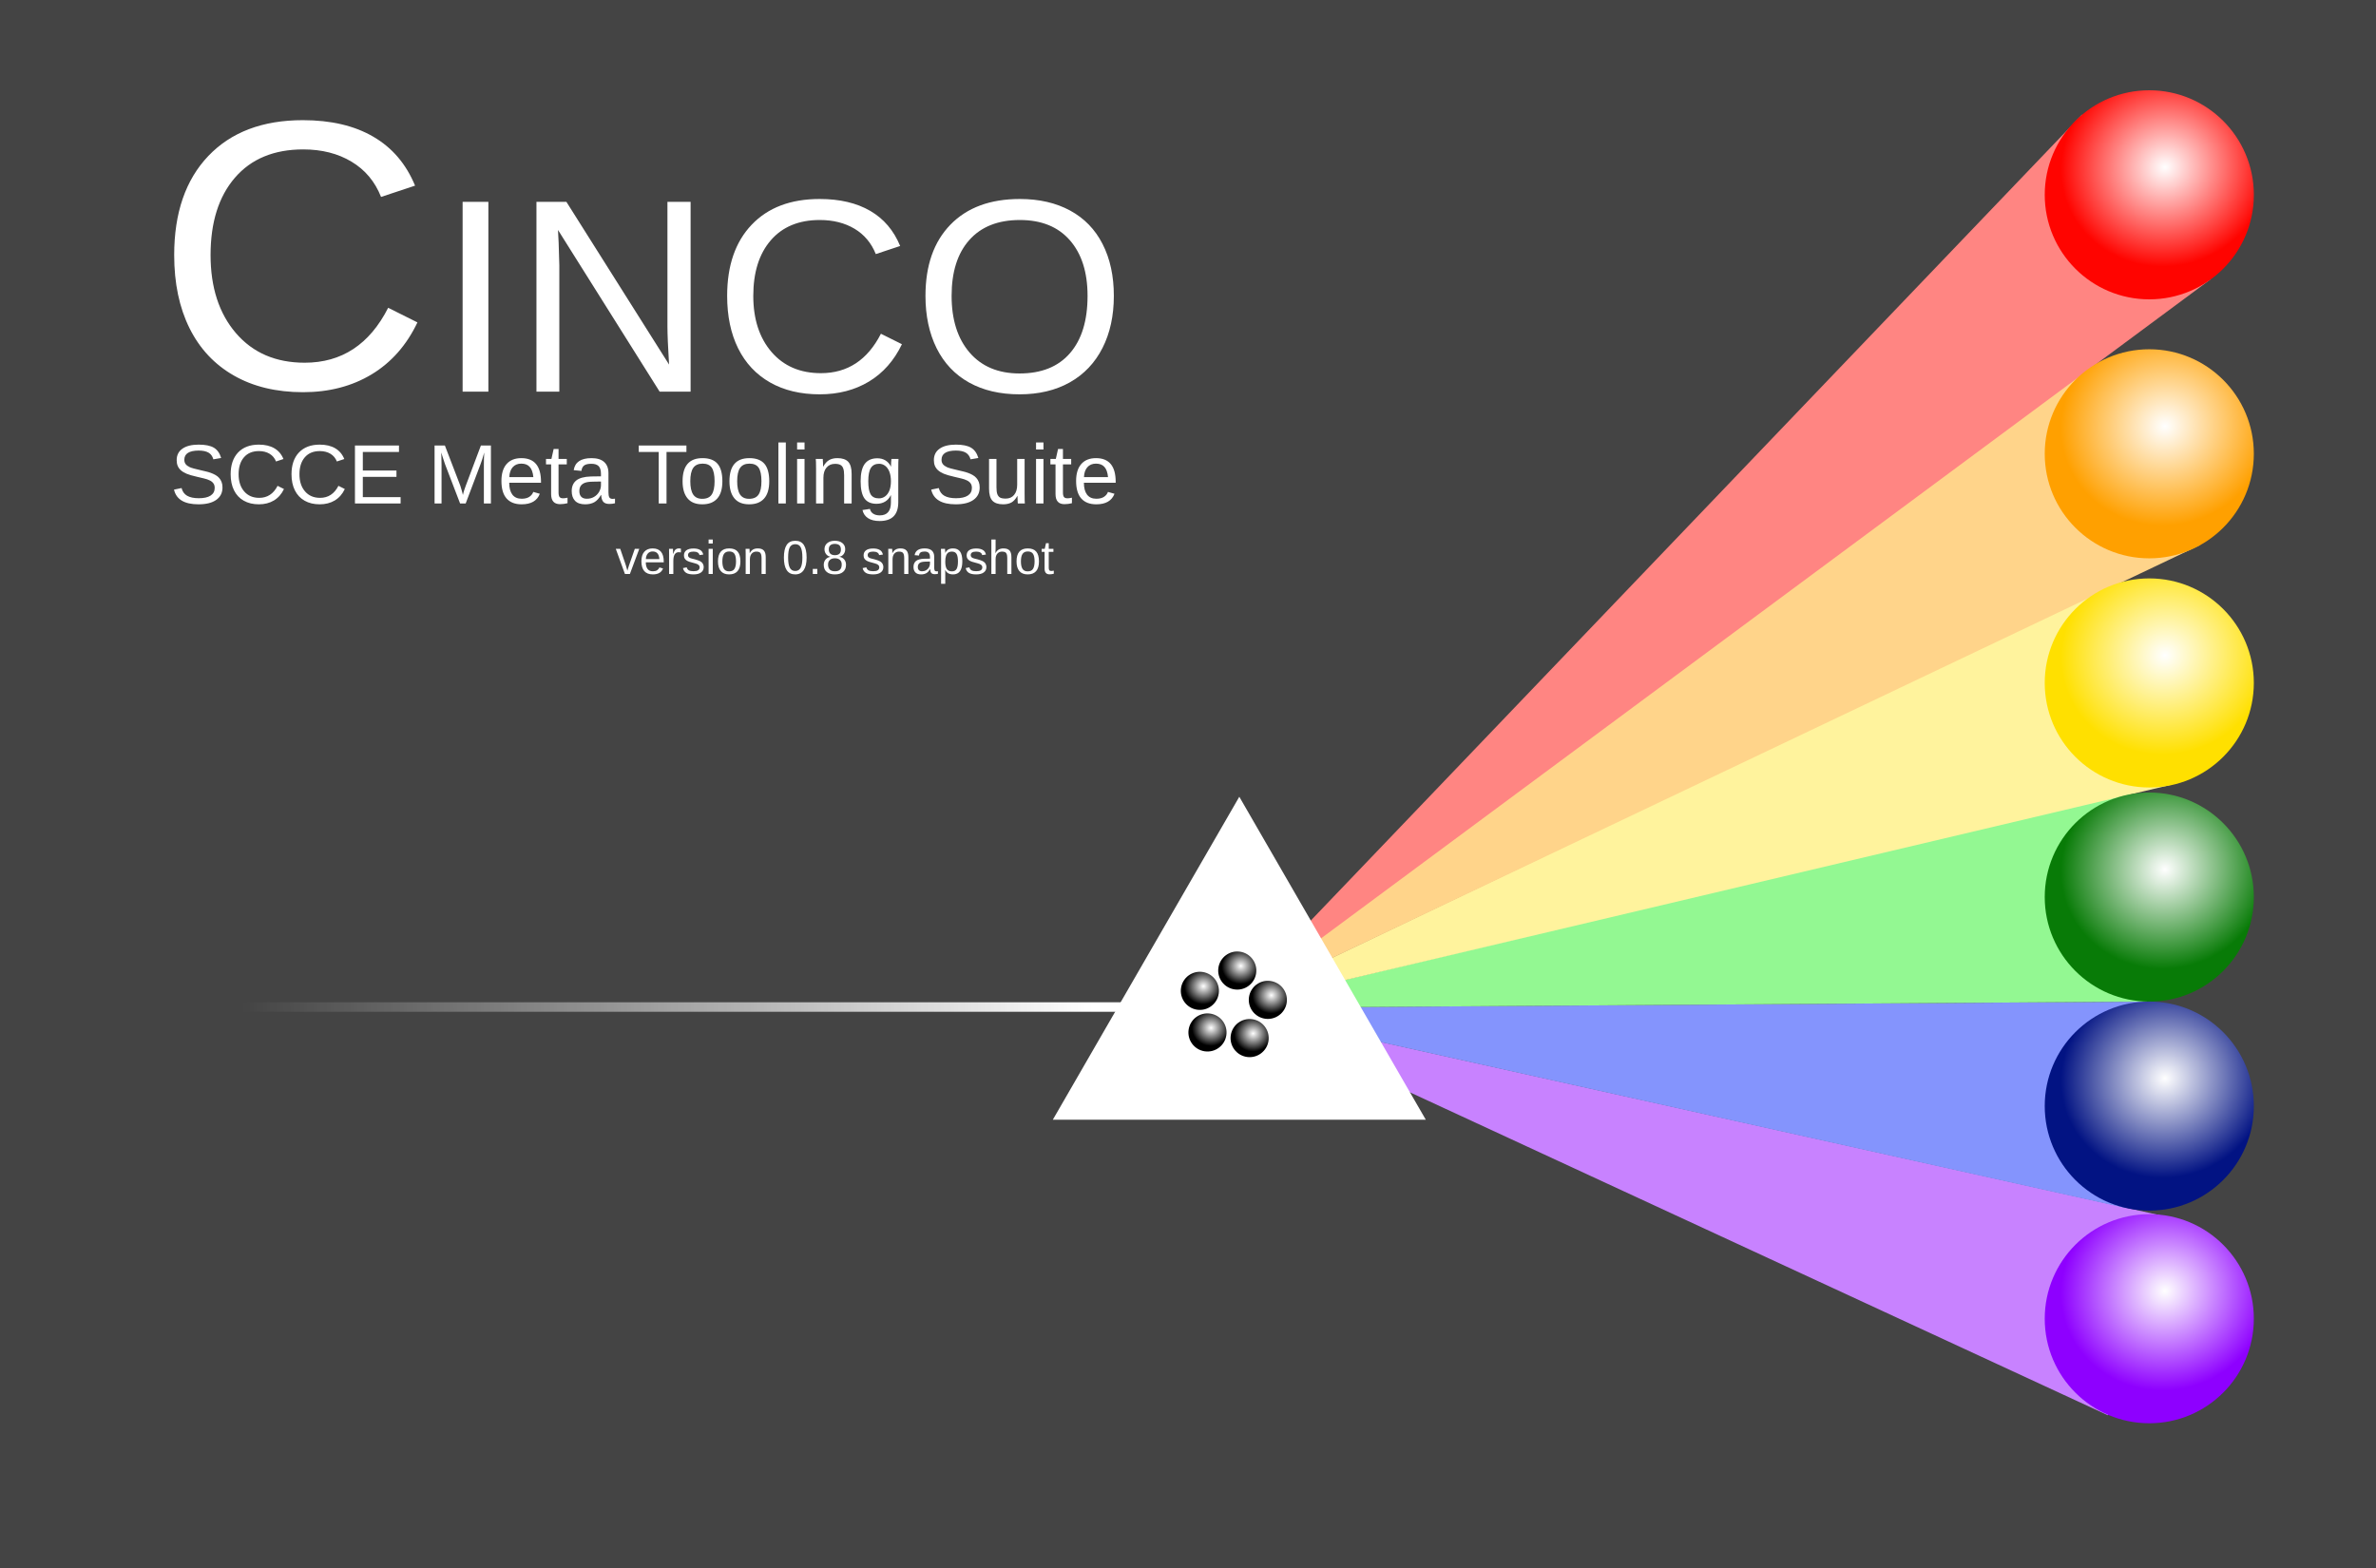
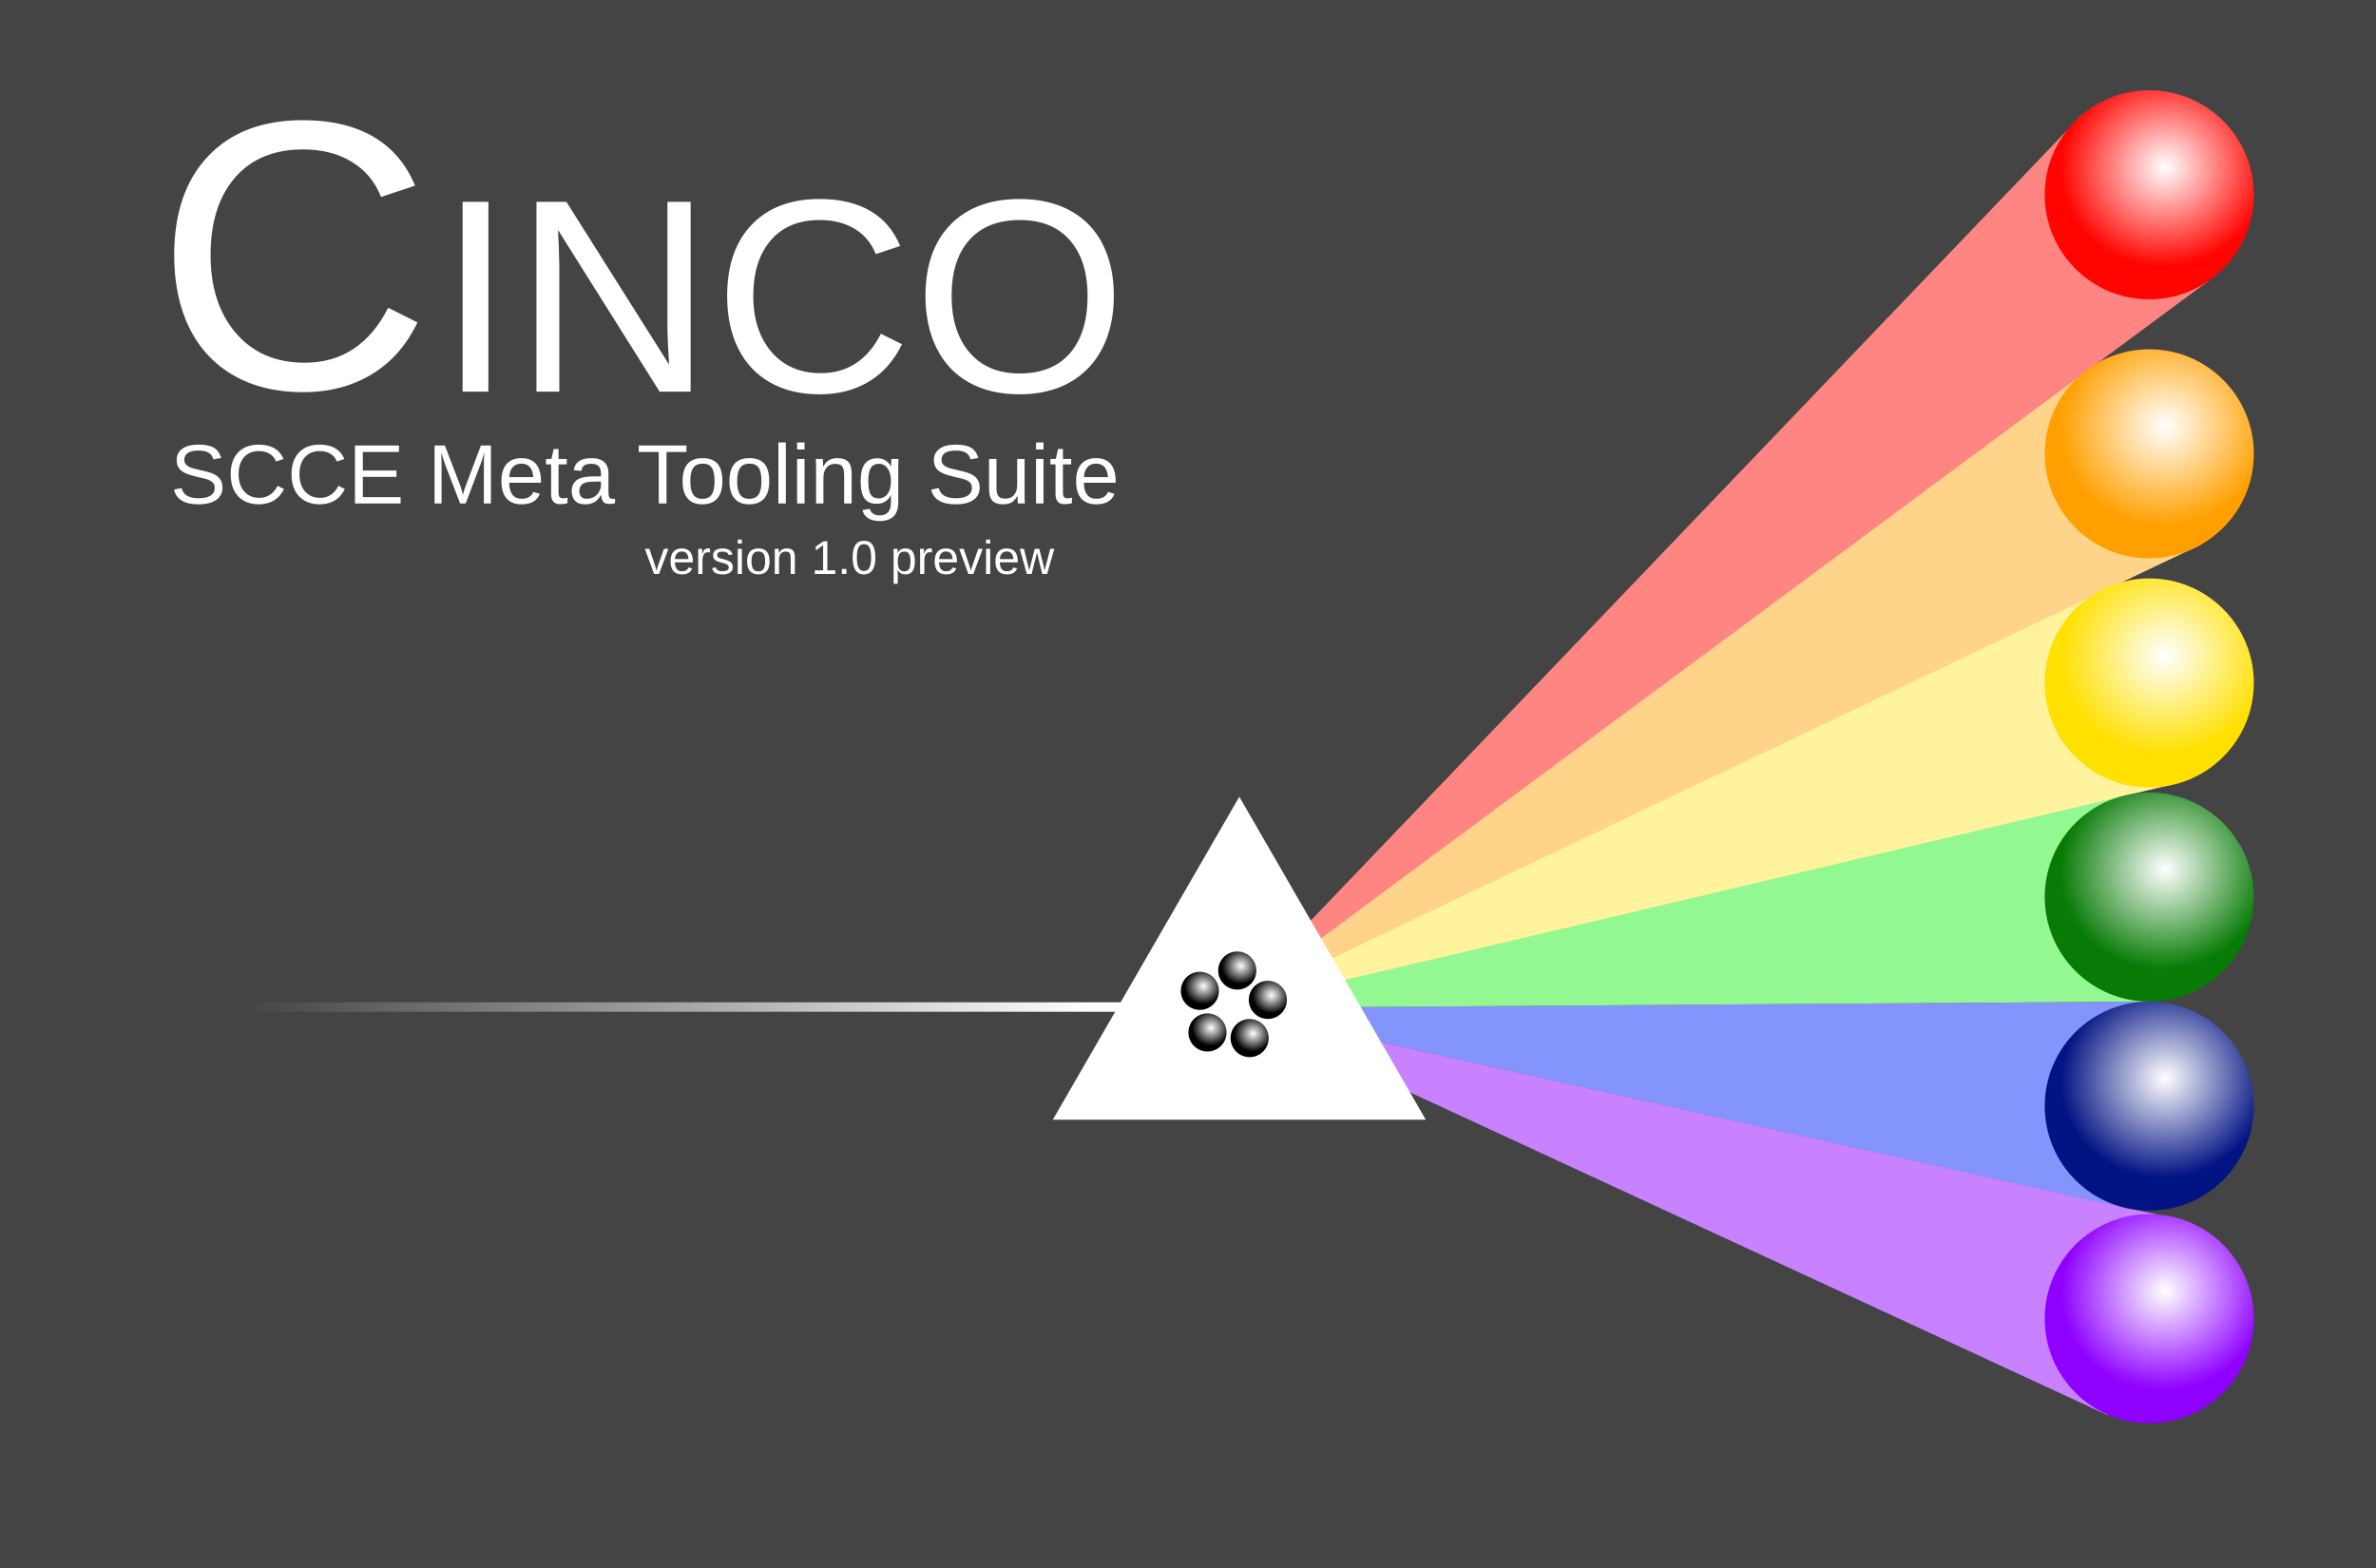
<svg xmlns="http://www.w3.org/2000/svg" xmlns:xlink="http://www.w3.org/1999/xlink" version="1.1" id="svg4020" height="330" width="500">
  <defs id="defs4022">
    <linearGradient id="linearGradient9667">
      <stop style="stop-color:#a8a8a8;stop-opacity:1;" offset="0" id="stop9669" />
      <stop style="stop-color:#a8a8a8;stop-opacity:0.333;" offset="1" id="stop9671" />
    </linearGradient>
    <linearGradient id="linearGradient3938">
      <stop id="stop3940" offset="0" style="stop-color:#ffffff;stop-opacity:1;" />
      <stop id="stop3942" offset="1" style="stop-color:#ffffff;stop-opacity:0;" />
    </linearGradient>
    <radialGradient r="24.499" fy="63.888" fx="8.808" cy="63.888" cx="8.808" gradientTransform="matrix(-0.970415,0.241443,-0.2290749,-0.9207048,29.33424,121.1271)" gradientUnits="userSpaceOnUse" id="radialGradient3985" xlink:href="#linearGradient3796-92" />
    <linearGradient id="linearGradient3796-92">
      <stop id="stop3798-5" offset="0" style="stop-color:#ffffff;stop-opacity:1;" />
      <stop id="stop3800-0" offset="1" style="stop-color:#000000;stop-opacity:1;" />
    </linearGradient>
    <radialGradient r="24.499" fy="63.888" fx="8.808" cy="63.888" cx="8.808" gradientTransform="matrix(-0.970415,0.241443,-0.2290749,-0.9207048,29.33424,121.1271)" gradientUnits="userSpaceOnUse" id="radialGradient3983" xlink:href="#linearGradient3796-3" />
    <linearGradient id="linearGradient3796-3">
      <stop id="stop3798-82" offset="0" style="stop-color:#ffffff;stop-opacity:1;" />
      <stop id="stop3800-89" offset="1" style="stop-color:#ff0000;stop-opacity:1;" />
    </linearGradient>
    <radialGradient r="24.499" fy="63.888" fx="8.808" cy="63.888" cx="8.808" gradientTransform="matrix(-0.970415,0.241443,-0.2290749,-0.9207048,29.33424,121.1271)" gradientUnits="userSpaceOnUse" id="radialGradient3981" xlink:href="#linearGradient3796-96" />
    <linearGradient id="linearGradient3796-96">
      <stop id="stop3798-8" offset="0" style="stop-color:#ffffff;stop-opacity:1;" />
      <stop id="stop3800-3" offset="1" style="stop-color:#ff0000;stop-opacity:1;" />
    </linearGradient>
    <radialGradient r="24.499" fy="63.888" fx="8.808" cy="63.888" cx="8.808" gradientTransform="matrix(-0.970415,0.241443,-0.2290749,-0.9207048,29.33424,121.1271)" gradientUnits="userSpaceOnUse" id="radialGradient3979" xlink:href="#linearGradient3796" />
    <linearGradient id="linearGradient3796">
      <stop id="stop3798" offset="0" style="stop-color:#ffffff;stop-opacity:1;" />
      <stop id="stop3800" offset="1" style="stop-color:#ff0000;stop-opacity:1;" />
    </linearGradient>
    <radialGradient r="24.499" fy="63.888" fx="8.808" cy="63.888" cx="8.808" gradientTransform="matrix(-0.970415,0.241443,-0.2290749,-0.9207048,29.33424,121.1271)" gradientUnits="userSpaceOnUse" id="radialGradient3963" xlink:href="#linearGradient3796-9" />
    <linearGradient id="linearGradient3796-9">
      <stop id="stop3798-4" offset="0" style="stop-color:#ffffff;stop-opacity:1;" />
      <stop id="stop3800-8" offset="1" style="stop-color:#ff0000;stop-opacity:1;" />
    </linearGradient>
    <radialGradient xlink:href="#linearGradient3796-9" id="radialGradient4063" gradientUnits="userSpaceOnUse" gradientTransform="matrix(-0.970415,0.241443,-0.2290749,-0.9207048,29.33424,121.1271)" cx="8.808" cy="63.888" fx="8.808" fy="63.888" r="24.499" />
    <radialGradient r="24.499" fy="63.888" fx="8.808" cy="63.888" cx="8.808" gradientTransform="matrix(-0.970415,0.241443,-0.2290749,-0.9207048,29.33424,121.1271)" gradientUnits="userSpaceOnUse" id="radialGradient4153-9" xlink:href="#linearGradient3796-4" />
    <linearGradient id="linearGradient3796-4">
      <stop id="stop3798-42" offset="0" style="stop-color:#ffffff;stop-opacity:1;" />
      <stop id="stop3800-1" offset="1" style="stop-color:#ffe000;stop-opacity:1;" />
    </linearGradient>
    <radialGradient xlink:href="#linearGradient3796-4" id="radialGradient4686" gradientUnits="userSpaceOnUse" gradientTransform="matrix(-0.970415,0.241443,-0.2290749,-0.9207048,29.33424,121.1271)" cx="8.808" cy="63.888" fx="8.808" fy="63.888" r="24.499" />
    <radialGradient xlink:href="#linearGradient3796-4-9" id="radialGradient4686-3" gradientUnits="userSpaceOnUse" gradientTransform="matrix(-0.970415,0.241443,-0.2290749,-0.9207048,29.33424,121.1271)" cx="8.808" cy="63.888" fx="8.808" fy="63.888" r="24.499" />
    <linearGradient id="linearGradient3796-4-9">
      <stop id="stop3798-42-2" offset="0" style="stop-color:#ffffff;stop-opacity:1;" />
      <stop id="stop3800-1-5" offset="1" style="stop-color:#ffa000;stop-opacity:1;" />
    </linearGradient>
    <radialGradient xlink:href="#linearGradient3796-4-9" id="radialGradient4788" gradientUnits="userSpaceOnUse" gradientTransform="matrix(-0.970415,0.241443,-0.2290749,-0.9207048,29.33424,121.1271)" cx="8.808" cy="63.888" fx="8.808" fy="63.888" r="24.499" />
    <linearGradient id="linearGradient3796-4-5">
      <stop id="stop3798-42-4" offset="0" style="stop-color:#ffffff;stop-opacity:1;" />
      <stop id="stop3800-1-2" offset="1" style="stop-color:#087b07;stop-opacity:1;" />
    </linearGradient>
    <radialGradient xlink:href="#linearGradient3796-4-5" id="radialGradient4788-7" gradientUnits="userSpaceOnUse" gradientTransform="matrix(-0.970415,0.241443,-0.2290749,-0.9207048,29.33424,121.1271)" cx="8.808" cy="63.888" fx="8.808" fy="63.888" r="24.499" />
    <radialGradient xlink:href="#linearGradient3796-4-0" id="radialGradient4686-9" gradientUnits="userSpaceOnUse" gradientTransform="matrix(-0.970415,0.241443,-0.2290749,-0.9207048,29.33424,121.1271)" cx="8.808" cy="63.888" fx="8.808" fy="63.888" r="24.499" />
    <linearGradient id="linearGradient3796-4-0">
      <stop id="stop3798-42-5" offset="0" style="stop-color:#ffffff;stop-opacity:1;" />
      <stop id="stop3800-1-0" offset="1" style="stop-color:#021383;stop-opacity:1;" />
    </linearGradient>
    <radialGradient xlink:href="#linearGradient3796-4-0" id="radialGradient4788-8" gradientUnits="userSpaceOnUse" gradientTransform="matrix(-0.970415,0.241443,-0.2290749,-0.9207048,29.33424,121.1271)" cx="8.808" cy="63.888" fx="8.808" fy="63.888" r="24.499" />
    <radialGradient xlink:href="#linearGradient3796-4-7" id="radialGradient4686-25" gradientUnits="userSpaceOnUse" gradientTransform="matrix(-0.970415,0.241443,-0.2290749,-0.9207048,29.33424,121.1271)" cx="8.808" cy="63.888" fx="8.808" fy="63.888" r="24.499" />
    <linearGradient id="linearGradient3796-4-7">
      <stop id="stop3798-42-9" offset="0" style="stop-color:#ffffff;stop-opacity:1;" />
      <stop id="stop3800-1-8" offset="1" style="stop-color:#8e00ff;stop-opacity:1;" />
    </linearGradient>
    <radialGradient xlink:href="#linearGradient3796-4-7" id="radialGradient4788-9" gradientUnits="userSpaceOnUse" gradientTransform="matrix(-0.970415,0.241443,-0.2290749,-0.9207048,29.33424,121.1271)" cx="8.808" cy="63.888" fx="8.808" fy="63.888" r="24.499" />
    <linearGradient id="linearGradient3796-92-3">
      <stop id="stop3798-5-5" offset="0" style="stop-color:#ffffff;stop-opacity:1;" />
      <stop id="stop3800-0-4" offset="1" style="stop-color:#000000;stop-opacity:1;" />
    </linearGradient>
    <radialGradient xlink:href="#linearGradient3796-92-3" id="radialGradient4873" gradientUnits="userSpaceOnUse" gradientTransform="matrix(-0.970415,0.241443,-0.2290749,-0.9207048,29.33424,121.1271)" cx="8.808" cy="63.888" fx="8.808" fy="63.888" r="24.499" />
    <linearGradient id="linearGradient3796-92-4">
      <stop id="stop3798-5-2" offset="0" style="stop-color:#ffffff;stop-opacity:1;" />
      <stop id="stop3800-0-8" offset="1" style="stop-color:#000000;stop-opacity:1;" />
    </linearGradient>
    <radialGradient xlink:href="#linearGradient3796-92-4" id="radialGradient4873-3" gradientUnits="userSpaceOnUse" gradientTransform="matrix(-0.970415,0.241443,-0.2290749,-0.9207048,29.33424,121.1271)" cx="8.808" cy="63.888" fx="8.808" fy="63.888" r="24.499" />
    <linearGradient id="linearGradient3796-92-32">
      <stop id="stop3798-5-3" offset="0" style="stop-color:#ffffff;stop-opacity:1;" />
      <stop id="stop3800-0-0" offset="1" style="stop-color:#000000;stop-opacity:1;" />
    </linearGradient>
    <radialGradient xlink:href="#linearGradient3796-92-32" id="radialGradient4873-9" gradientUnits="userSpaceOnUse" gradientTransform="matrix(-0.970415,0.241443,-0.2290749,-0.9207048,29.33424,121.1271)" cx="8.808" cy="63.888" fx="8.808" fy="63.888" r="24.499" />
    <linearGradient id="linearGradient3796-92-2">
      <stop id="stop3798-5-52" offset="0" style="stop-color:#ffffff;stop-opacity:1;" />
      <stop id="stop3800-0-85" offset="1" style="stop-color:#000000;stop-opacity:1;" />
    </linearGradient>
    <radialGradient xlink:href="#linearGradient3796-92-2" id="radialGradient4873-5" gradientUnits="userSpaceOnUse" gradientTransform="matrix(-0.970415,0.241443,-0.2290749,-0.9207048,29.33424,121.1271)" cx="8.808" cy="63.888" fx="8.808" fy="63.888" r="24.499" />
    <radialGradient xlink:href="#linearGradient3796-4-9-1" id="radialGradient4788-2" gradientUnits="userSpaceOnUse" gradientTransform="matrix(-0.970415,0.241443,-0.2290749,-0.9207048,29.33424,121.1271)" cx="8.808" cy="63.888" fx="8.808" fy="63.888" r="24.499" />
    <linearGradient id="linearGradient3796-4-9-1">
      <stop id="stop3798-42-2-3" offset="0" style="stop-color:#ffffff;stop-opacity:1;" />
      <stop id="stop3800-1-5-2" offset="1" style="stop-color:#ff0400;stop-opacity:1;" />
    </linearGradient>
    <radialGradient xlink:href="#linearGradient3796-4-9-1" id="radialGradient4971" gradientUnits="userSpaceOnUse" gradientTransform="matrix(-0.970415,0.241443,-0.2290749,-0.9207048,29.33424,121.1271)" cx="8.808" cy="63.888" fx="8.808" fy="63.888" r="24.499" />
    <radialGradient r="24.499" fy="63.888" fx="8.808" cy="63.888" cx="8.808" gradientTransform="matrix(-0.970415,0.241443,-0.2290749,-0.9207048,29.33424,121.1271)" gradientUnits="userSpaceOnUse" id="radialGradient5042-9" xlink:href="#linearGradient3796-92-4-9" />
    <linearGradient id="linearGradient3796-92-4-9">
      <stop id="stop3798-5-2-6" offset="0" style="stop-color:#ffffff;stop-opacity:1;" />
      <stop id="stop3800-0-8-5" offset="1" style="stop-color:#000000;stop-opacity:1;" />
    </linearGradient>
    <radialGradient r="24.499" fy="63.888" fx="8.808" cy="63.888" cx="8.808" gradientTransform="matrix(-0.970415,0.241443,-0.2290749,-0.9207048,29.33424,121.1271)" gradientUnits="userSpaceOnUse" id="radialGradient5044-5" xlink:href="#linearGradient3796-92-3-9" />
    <linearGradient id="linearGradient3796-92-3-9">
      <stop id="stop3798-5-5-0" offset="0" style="stop-color:#ffffff;stop-opacity:1;" />
      <stop id="stop3800-0-4-8" offset="1" style="stop-color:#000000;stop-opacity:1;" />
    </linearGradient>
    <radialGradient r="24.499" fy="63.888" fx="8.808" cy="63.888" cx="8.808" gradientTransform="matrix(-0.970415,0.241443,-0.2290749,-0.9207048,29.33424,121.1271)" gradientUnits="userSpaceOnUse" id="radialGradient5046-7" xlink:href="#linearGradient3796-92-2-2" />
    <linearGradient id="linearGradient3796-92-2-2">
      <stop id="stop3798-5-52-4" offset="0" style="stop-color:#ffffff;stop-opacity:1;" />
      <stop id="stop3800-0-85-0" offset="1" style="stop-color:#000000;stop-opacity:1;" />
    </linearGradient>
    <radialGradient r="24.499" fy="63.888" fx="8.808" cy="63.888" cx="8.808" gradientTransform="matrix(-0.970415,0.241443,-0.2290749,-0.9207048,29.33424,121.1271)" gradientUnits="userSpaceOnUse" id="radialGradient5048-8" xlink:href="#linearGradient3796-92-32-8" />
    <linearGradient id="linearGradient3796-92-32-8">
      <stop id="stop3798-5-3-3" offset="0" style="stop-color:#ffffff;stop-opacity:1;" />
      <stop id="stop3800-0-0-4" offset="1" style="stop-color:#000000;stop-opacity:1;" />
    </linearGradient>
    <radialGradient r="24.499" fy="63.888" fx="8.808" cy="63.888" cx="8.808" gradientTransform="matrix(-0.970415,0.241443,-0.2290749,-0.9207048,29.33424,121.1271)" gradientUnits="userSpaceOnUse" id="radialGradient5050-2" xlink:href="#linearGradient3796-92-7" />
    <linearGradient id="linearGradient3796-92-7">
      <stop id="stop3798-5-58" offset="0" style="stop-color:#ffffff;stop-opacity:1;" />
      <stop id="stop3800-0-2" offset="1" style="stop-color:#000000;stop-opacity:1;" />
    </linearGradient>
    <radialGradient xlink:href="#linearGradient3796-92-7" id="radialGradient5094" gradientUnits="userSpaceOnUse" gradientTransform="matrix(-0.970415,0.241443,-0.2290749,-0.9207048,29.33424,121.1271)" cx="8.808" cy="63.888" fx="8.808" fy="63.888" r="24.499" />
    <radialGradient r="24.499" fy="63.888" fx="8.808" cy="63.888" cx="8.808" gradientTransform="matrix(-0.970415,0.241443,-0.2290749,-0.9207048,29.33424,121.1271)" gradientUnits="userSpaceOnUse" id="radialGradient5195" xlink:href="#linearGradient3796-92-4-9" />
    <radialGradient r="24.499" fy="63.888" fx="8.808" cy="63.888" cx="8.808" gradientTransform="matrix(-0.970415,0.241443,-0.2290749,-0.9207048,29.33424,121.1271)" gradientUnits="userSpaceOnUse" id="radialGradient5197" xlink:href="#linearGradient3796-92-3-9" />
    <radialGradient r="24.499" fy="63.888" fx="8.808" cy="63.888" cx="8.808" gradientTransform="matrix(-0.970415,0.241443,-0.2290749,-0.9207048,29.33424,121.1271)" gradientUnits="userSpaceOnUse" id="radialGradient5199" xlink:href="#linearGradient3796-92-2-2" />
    <radialGradient r="24.499" fy="63.888" fx="8.808" cy="63.888" cx="8.808" gradientTransform="matrix(-0.970415,0.241443,-0.2290749,-0.9207048,29.33424,121.1271)" gradientUnits="userSpaceOnUse" id="radialGradient5201" xlink:href="#linearGradient3796-92-32-8" />
    <radialGradient r="24.499" fy="63.888" fx="8.808" cy="63.888" cx="8.808" gradientTransform="matrix(-0.970415,0.241443,-0.2290749,-0.9207048,29.33424,121.1271)" gradientUnits="userSpaceOnUse" id="radialGradient5203" xlink:href="#linearGradient3796-92-7" />
    <linearGradient gradientTransform="matrix(1,0,0,0.4444444,2,518.9582)" gradientUnits="userSpaceOnUse" y2="934.697" x2="48.924" y1="934.237" x1="227.933" id="linearGradient3944" xlink:href="#linearGradient3938" />
    <radialGradient r="24.499" fy="63.888" fx="8.808" cy="63.888" cx="8.808" gradientTransform="matrix(-0.970415,0.241443,-0.2290749,-0.9207048,29.33424,121.1271)" gradientUnits="userSpaceOnUse" id="radialGradient5210-7" xlink:href="#linearGradient3796-92-7-1" />
    <linearGradient id="linearGradient3796-92-7-1">
      <stop id="stop3798-5-58-5" offset="0" style="stop-color:#ffffff;stop-opacity:1;" />
      <stop id="stop3800-0-2-1" offset="1" style="stop-color:#000000;stop-opacity:1;" />
    </linearGradient>
    <radialGradient xlink:href="#linearGradient3796-92-7" id="radialGradient8010" gradientUnits="userSpaceOnUse" gradientTransform="matrix(-0.970415,0.241443,-0.2290749,-0.9207048,29.33424,121.1271)" cx="8.808" cy="63.888" fx="8.808" fy="63.888" r="24.499" />
    <radialGradient r="24.499" fy="63.888" fx="8.808" cy="63.888" cx="8.808" gradientTransform="matrix(-0.970415,0.241443,-0.2290749,-0.9207048,29.33424,121.1271)" gradientUnits="userSpaceOnUse" id="radialGradient7991-5" xlink:href="#linearGradient3796-92-7-1-8" />
    <linearGradient id="linearGradient3796-92-7-1-8">
      <stop id="stop3798-5-58-5-9" offset="0" style="stop-color:#ffffff;stop-opacity:1;" />
      <stop id="stop3800-0-2-1-3" offset="1" style="stop-color:#000000;stop-opacity:1;" />
    </linearGradient>
    <radialGradient xlink:href="#linearGradient3796-92-7-18" id="radialGradient8010-0" gradientUnits="userSpaceOnUse" gradientTransform="matrix(-0.970415,0.241443,-0.2290749,-0.9207048,29.33424,121.1271)" cx="8.808" cy="63.888" fx="8.808" fy="63.888" r="24.499" />
    <linearGradient id="linearGradient3796-92-7-18">
      <stop id="stop3798-5-58-7" offset="0" style="stop-color:#ffffff;stop-opacity:1;" />
      <stop id="stop3800-0-2-9" offset="1" style="stop-color:#000000;stop-opacity:1;" />
    </linearGradient>
    <radialGradient r="24.499" fy="63.888" fx="8.808" cy="63.888" cx="8.808" gradientTransform="matrix(-0.970415,0.241443,-0.2290749,-0.9207048,29.33424,121.1271)" gradientUnits="userSpaceOnUse" id="radialGradient9392-7" xlink:href="#linearGradient3796-92-7-18-9" />
    <linearGradient id="linearGradient3796-92-7-18-9">
      <stop id="stop3798-5-58-7-7" offset="0" style="stop-color:#ffffff;stop-opacity:1;" />
      <stop id="stop3800-0-2-9-5" offset="1" style="stop-color:#000000;stop-opacity:1;" />
    </linearGradient>
    <radialGradient r="24.499" fy="63.888" fx="8.808" cy="63.888" cx="8.808" gradientTransform="matrix(-0.970415,0.241443,-0.2290749,-0.9207048,29.33424,121.1271)" gradientUnits="userSpaceOnUse" id="radialGradient9392-2" xlink:href="#linearGradient3796-92-7-18-5" />
    <linearGradient id="linearGradient3796-92-7-18-5">
      <stop id="stop3798-5-58-7-8" offset="0" style="stop-color:#ffffff;stop-opacity:1;" />
      <stop id="stop3800-0-2-9-50" offset="1" style="stop-color:#000000;stop-opacity:1;" />
    </linearGradient>
    <radialGradient r="24.499" fy="63.888" fx="8.808" cy="63.888" cx="8.808" gradientTransform="matrix(-0.970415,0.241443,-0.2290749,-0.9207048,29.33424,121.1271)" gradientUnits="userSpaceOnUse" id="radialGradient9392-0" xlink:href="#linearGradient3796-92-7-18-7" />
    <linearGradient id="linearGradient3796-92-7-18-7">
      <stop id="stop3798-5-58-7-1" offset="0" style="stop-color:#ffffff;stop-opacity:1;" />
      <stop id="stop3800-0-2-9-9" offset="1" style="stop-color:#000000;stop-opacity:1;" />
    </linearGradient>
    <radialGradient r="24.499" fy="63.888" fx="8.808" cy="63.888" cx="8.808" gradientTransform="matrix(-0.970415,0.241443,-0.2290749,-0.9207048,29.33424,121.1271)" gradientUnits="userSpaceOnUse" id="radialGradient9392-4" xlink:href="#linearGradient3796-92-7-18-95" />
    <linearGradient id="linearGradient3796-92-7-18-95">
      <stop id="stop3798-5-58-7-86" offset="0" style="stop-color:#ffffff;stop-opacity:1;" />
      <stop id="stop3800-0-2-9-6" offset="1" style="stop-color:#000000;stop-opacity:1;" />
    </linearGradient>
    <radialGradient r="24.499" fy="63.888" fx="8.808" cy="63.888" cx="8.808" gradientTransform="matrix(-0.970415,0.241443,-0.2290749,-0.9207048,29.33424,121.1271)" gradientUnits="userSpaceOnUse" id="radialGradient9392-73" xlink:href="#linearGradient3796-92-7-18-0" />
    <linearGradient id="linearGradient3796-92-7-18-0">
      <stop id="stop3798-5-58-7-6" offset="0" style="stop-color:#ffffff;stop-opacity:1;" />
      <stop id="stop3800-0-2-9-8" offset="1" style="stop-color:#000000;stop-opacity:1;" />
    </linearGradient>
    <radialGradient r="24.499" fy="63.888" fx="8.808" cy="63.888" cx="8.808" gradientTransform="matrix(-0.970415,0.241443,-0.2290749,-0.9207048,29.33424,121.1271)" gradientUnits="userSpaceOnUse" id="radialGradient9392-21" xlink:href="#linearGradient3796-92-7-18-8" />
    <linearGradient id="linearGradient3796-92-7-18-8">
      <stop id="stop3798-5-58-7-5" offset="0" style="stop-color:#ffffff;stop-opacity:1;" />
      <stop id="stop3800-0-2-9-3" offset="1" style="stop-color:#000000;stop-opacity:1;" />
    </linearGradient>
    <radialGradient r="24.499" fy="63.888" fx="8.808" cy="63.888" cx="8.808" gradientTransform="matrix(-0.970415,0.241443,-0.2290749,-0.9207048,29.33424,121.1271)" gradientUnits="userSpaceOnUse" id="radialGradient9392-8" xlink:href="#linearGradient3796-92-7-18-1" />
    <linearGradient id="linearGradient3796-92-7-18-1">
      <stop id="stop3798-5-58-7-2" offset="0" style="stop-color:#ffffff;stop-opacity:1;" />
      <stop id="stop3800-0-2-9-30" offset="1" style="stop-color:#000000;stop-opacity:1;" />
    </linearGradient>
    <radialGradient r="24.499" fy="63.888" fx="8.808" cy="63.888" cx="8.808" gradientTransform="matrix(-0.970415,0.241443,-0.2290749,-0.9207048,29.33424,121.1271)" gradientUnits="userSpaceOnUse" id="radialGradient9392-48" xlink:href="#linearGradient3796-92-7-18-96" />
    <linearGradient id="linearGradient3796-92-7-18-96">
      <stop id="stop3798-5-58-7-0" offset="0" style="stop-color:#ffffff;stop-opacity:1;" />
      <stop id="stop3800-0-2-9-80" offset="1" style="stop-color:#000000;stop-opacity:1;" />
    </linearGradient>
    <radialGradient r="24.499" fy="63.888" fx="8.808" cy="63.888" cx="8.808" gradientTransform="matrix(-0.970415,0.241443,-0.2290749,-0.9207048,29.33424,121.1271)" gradientUnits="userSpaceOnUse" id="radialGradient9392-23" xlink:href="#linearGradient3796-92-7-18-94" />
    <linearGradient id="linearGradient3796-92-7-18-94">
      <stop id="stop3798-5-58-7-50" offset="0" style="stop-color:#ffffff;stop-opacity:1;" />
      <stop id="stop3800-0-2-9-4" offset="1" style="stop-color:#000000;stop-opacity:1;" />
    </linearGradient>
    <radialGradient r="24.499" fy="63.888" fx="8.808" cy="63.888" cx="8.808" gradientTransform="matrix(-0.970415,0.241443,-0.2290749,-0.9207048,29.33424,121.1271)" gradientUnits="userSpaceOnUse" id="radialGradient9392-6" xlink:href="#linearGradient3796-92-7-18-6" />
    <linearGradient id="linearGradient3796-92-7-18-6">
      <stop id="stop3798-5-58-7-88" offset="0" style="stop-color:#ffffff;stop-opacity:1;" />
      <stop id="stop3800-0-2-9-98" offset="1" style="stop-color:#000000;stop-opacity:1;" />
    </linearGradient>
    <radialGradient xlink:href="#linearGradient3796-92-7-18-8" id="radialGradient9639" gradientUnits="userSpaceOnUse" gradientTransform="matrix(-0.970415,0.241443,-0.2290749,-0.9207048,29.33424,121.1271)" cx="8.808" cy="63.888" fx="8.808" fy="63.888" r="24.499" />
    <radialGradient xlink:href="#linearGradient3796-92-7-18-1" id="radialGradient9641" gradientUnits="userSpaceOnUse" gradientTransform="matrix(-0.970415,0.241443,-0.2290749,-0.9207048,29.33424,121.1271)" cx="8.808" cy="63.888" fx="8.808" fy="63.888" r="24.499" />
    <radialGradient xlink:href="#linearGradient3796-92-7-18-96" id="radialGradient9643" gradientUnits="userSpaceOnUse" gradientTransform="matrix(-0.970415,0.241443,-0.2290749,-0.9207048,29.33424,121.1271)" cx="8.808" cy="63.888" fx="8.808" fy="63.888" r="24.499" />
    <radialGradient xlink:href="#linearGradient3796-92-7-18-94" id="radialGradient9645" gradientUnits="userSpaceOnUse" gradientTransform="matrix(-0.970415,0.241443,-0.2290749,-0.9207048,29.33424,121.1271)" cx="8.808" cy="63.888" fx="8.808" fy="63.888" r="24.499" />
    <radialGradient xlink:href="#linearGradient3796-92-7-18-6" id="radialGradient9647" gradientUnits="userSpaceOnUse" gradientTransform="matrix(-0.970415,0.241443,-0.2290749,-0.9207048,29.33424,121.1271)" cx="8.808" cy="63.888" fx="8.808" fy="63.888" r="24.499" />
  </defs>
  <g transform="translate(0,-722.3622)" id="layer1">
    <rect y="722.362" x="0" height="330" width="500" id="rect5033" style="color:#000000;fill:#444444;fill-opacity:1;fill-rule:nonzero;stroke:none;stroke-width:0.181;marker:none;visibility:visible;display:inline;overflow:visible;enable-background:accumulate" />
    <path id="path4161" d="m 44.844,933.3 0,2 216.438,0 0,-2 -216.438,0 z" style="font-size:medium;font-style:normal;font-variant:normal;font-weight:normal;font-stretch:normal;text-indent:0;text-align:start;text-decoration:none;line-height:normal;letter-spacing:normal;word-spacing:normal;text-transform:none;direction:ltr;block-progression:tb;writing-mode:lr-tb;text-anchor:start;baseline-shift:baseline;color:#000000;fill:url(#linearGradient3944);fill-opacity:1;stroke:none;stroke-width:4.5;marker:none;visibility:visible;display:inline;overflow:visible;enable-background:accumulate;font-family:Sans;-inkscape-font-specification:Sans" />
    <path transform="translate(0,722.3622)" id="path5031" d="m 258.28,212.11 196.191,43.638 -10.899,42.109 z" style="fill:#c882ff;fill-opacity:1;stroke:none" />
    <path transform="translate(0,722.3622)" id="path5029" d="m 258.246,212.123 194.207,-1.336 -5.336,43.402 z" style="fill:#8494fd;fill-opacity:1;stroke:none" />
    <path transform="translate(0,722.3622)" id="path5027" d="m 258.243,212.129 189.888,-45.343 3.6,44.001 z" style="fill:#93f892;fill-opacity:1;stroke:none" />
    <path transform="translate(0,722.3622)" id="path5025" d="m 258.227,212.138 186.036,-89.001 12.907,41.957 z" style="fill:#fff39d;fill-opacity:1;stroke:none" />
    <path transform="translate(0,722.3622)" id="path5023" d="M 258.214,212.143 438.262,75.917 462.908,114.74 z" style="fill:#ffd48a;fill-opacity:1;stroke:none" />
    <text id="text4130" y="828.326" x="35.806" style="font-size:17.732px;font-style:normal;font-variant:normal;font-weight:normal;font-stretch:normal;line-height:125%;letter-spacing:0px;word-spacing:0px;fill:#ffffff;fill-opacity:1;stroke:none;font-family:Akkurat Office;-inkscape-font-specification:Akkurat Office" xml:space="preserve">
      <tspan y="828.326" x="35.806" id="tspan4132" style="font-size:17.732px;font-style:normal;font-variant:normal;font-weight:normal;font-stretch:normal;font-family:Arial;-inkscape-font-specification:Arial">SCCE Meta Tooling Suite</tspan>
    </text>
    <path style="fill:#ff8582;fill-opacity:1;stroke:none" d="M 258.243,934.485 438.133,746.495 465.111,781.209 z" id="path5009" />
-     <path transform="matrix(0.5303791,0,0,0.5303791,199.8029,899.3722)" d="m 188.996,110.579 -73.996,0 -73.996,0 L 78.002,46.496 115,-17.586 151.998,46.496 z" id="path4142" style="color:#000000;fill:#ffffff;fill-opacity:1;fill-rule:nonzero;stroke:none;stroke-width:3;marker:none;visibility:visible;display:inline;overflow:visible;enable-background:accumulate" />
-     <path transform="matrix(0.8980288,0,0,0.8980288,450.0613,802.4165)" d="m 26.981,70.907 c 0,13.531 -10.969,24.499 -24.499,24.499 -13.531,0 -24.499,-10.969 -24.499,-24.499 0,-13.531 10.969,-24.499 24.499,-24.499 13.531,0 24.499,10.969 24.499,24.499 z" id="path3026-22" style="color:#000000;fill:url(#radialGradient4686);fill-opacity:1;fill-rule:nonzero;stroke:none;stroke-width:0.5;marker:none;visibility:visible;display:inline;overflow:visible;enable-background:accumulate" />
-     <path transform="matrix(0.8980288,0,0,0.8980288,450.0613,754.1913)" d="m 26.981,70.907 c 0,13.531 -10.969,24.499 -24.499,24.499 -13.531,0 -24.499,-10.969 -24.499,-24.499 0,-13.531 10.969,-24.499 24.499,-24.499 13.531,0 24.499,10.969 24.499,24.499 z" id="path3026-22-1" style="color:#000000;fill:url(#radialGradient4788);fill-opacity:1;fill-rule:nonzero;stroke:none;stroke-width:0.5;marker:none;visibility:visible;display:inline;overflow:visible;enable-background:accumulate" />
-     <path transform="matrix(0.8980288,0,0,0.8980288,450.0613,847.4772)" d="m 26.981,70.907 c 0,13.531 -10.969,24.499 -24.499,24.499 -13.531,0 -24.499,-10.969 -24.499,-24.499 0,-13.531 10.969,-24.499 24.499,-24.499 13.531,0 24.499,10.969 24.499,24.499 z" id="path3026-22-8" style="color:#000000;fill:url(#radialGradient4788-7);fill-opacity:1;fill-rule:nonzero;stroke:none;stroke-width:0.5;marker:none;visibility:visible;display:inline;overflow:visible;enable-background:accumulate" />
-     <path transform="matrix(0.8980288,0,0,0.8980288,450.0613,891.4704)" d="m 26.981,70.907 c 0,13.531 -10.969,24.499 -24.499,24.499 -13.531,0 -24.499,-10.969 -24.499,-24.499 0,-13.531 10.969,-24.499 24.499,-24.499 13.531,0 24.499,10.969 24.499,24.499 z" id="path3026-22-2" style="color:#000000;fill:url(#radialGradient4788-8);fill-opacity:1;fill-rule:nonzero;stroke:none;stroke-width:0.5;marker:none;visibility:visible;display:inline;overflow:visible;enable-background:accumulate" />
-     <path transform="matrix(0.8980288,0,0,0.8980288,450.0613,936.2224)" d="m 26.981,70.907 c 0,13.531 -10.969,24.499 -24.499,24.499 -13.531,0 -24.499,-10.969 -24.499,-24.499 0,-13.531 10.969,-24.499 24.499,-24.499 13.531,0 24.499,10.969 24.499,24.499 z" id="path3026-22-85" style="color:#000000;fill:url(#radialGradient4788-9);fill-opacity:1;fill-rule:nonzero;stroke:none;stroke-width:0.5;marker:none;visibility:visible;display:inline;overflow:visible;enable-background:accumulate" />
-     <path transform="matrix(0.8980288,0,0,0.8980288,450.0613,699.6854)" d="m 26.981,70.907 c 0,13.531 -10.969,24.499 -24.499,24.499 -13.531,0 -24.499,-10.969 -24.499,-24.499 0,-13.531 10.969,-24.499 24.499,-24.499 13.531,0 24.499,10.969 24.499,24.499 z" id="path3026-22-1-1" style="color:#000000;fill:url(#radialGradient4971);fill-opacity:1;fill-rule:nonzero;stroke:none;stroke-width:0.5;marker:none;visibility:visible;display:inline;overflow:visible;enable-background:accumulate" />
+     <path transform="matrix(0.5303791,0,0,0.5303791,199.8029,899.3722)" d="m 188.996,110.579 -73.996,0 -73.996,0 L 78.002,46.496 115,-17.586 151.998,46.496 Z" id="path4142" style="color:#000000;fill:#ffffff;fill-opacity:1;fill-rule:nonzero;stroke:none;stroke-width:3;marker:none;visibility:visible;display:inline;overflow:visible;enable-background:accumulate" />
+     <path transform="matrix(0.8980288,0,0,0.8980288,450.0613,802.4165)" d="M 26.981,70.907 A 24.499,24.499 0 0 1 2.482,95.406 24.499,24.499 0 0 1 -22.017,70.907 24.499,24.499 0 0 1 2.482,46.408 24.499,24.499 0 0 1 26.981,70.907 Z" id="path3026-22" style="color:#000000;fill:url(#radialGradient4686);fill-opacity:1;fill-rule:nonzero;stroke:none;stroke-width:0.5;marker:none;visibility:visible;display:inline;overflow:visible;enable-background:accumulate" />
+     <path transform="matrix(0.8980288,0,0,0.8980288,450.0613,754.1913)" d="M 26.981,70.907 A 24.499,24.499 0 0 1 2.482,95.406 24.499,24.499 0 0 1 -22.017,70.907 24.499,24.499 0 0 1 2.482,46.408 24.499,24.499 0 0 1 26.981,70.907 Z" id="path3026-22-1" style="color:#000000;fill:url(#radialGradient4788);fill-opacity:1;fill-rule:nonzero;stroke:none;stroke-width:0.5;marker:none;visibility:visible;display:inline;overflow:visible;enable-background:accumulate" />
+     <path transform="matrix(0.8980288,0,0,0.8980288,450.0613,847.4772)" d="M 26.981,70.907 A 24.499,24.499 0 0 1 2.482,95.406 24.499,24.499 0 0 1 -22.017,70.907 24.499,24.499 0 0 1 2.482,46.408 24.499,24.499 0 0 1 26.981,70.907 Z" id="path3026-22-8" style="color:#000000;fill:url(#radialGradient4788-7);fill-opacity:1;fill-rule:nonzero;stroke:none;stroke-width:0.5;marker:none;visibility:visible;display:inline;overflow:visible;enable-background:accumulate" />
+     <path transform="matrix(0.8980288,0,0,0.8980288,450.0613,891.4704)" d="M 26.981,70.907 A 24.499,24.499 0 0 1 2.482,95.406 24.499,24.499 0 0 1 -22.017,70.907 24.499,24.499 0 0 1 2.482,46.408 24.499,24.499 0 0 1 26.981,70.907 Z" id="path3026-22-2" style="color:#000000;fill:url(#radialGradient4788-8);fill-opacity:1;fill-rule:nonzero;stroke:none;stroke-width:0.5;marker:none;visibility:visible;display:inline;overflow:visible;enable-background:accumulate" />
+     <path transform="matrix(0.8980288,0,0,0.8980288,450.0613,936.2224)" d="M 26.981,70.907 A 24.499,24.499 0 0 1 2.482,95.406 24.499,24.499 0 0 1 -22.017,70.907 24.499,24.499 0 0 1 2.482,46.408 24.499,24.499 0 0 1 26.981,70.907 Z" id="path3026-22-85" style="color:#000000;fill:url(#radialGradient4788-9);fill-opacity:1;fill-rule:nonzero;stroke:none;stroke-width:0.5;marker:none;visibility:visible;display:inline;overflow:visible;enable-background:accumulate" />
+     <path transform="matrix(0.8980288,0,0,0.8980288,450.0613,699.6854)" d="M 26.981,70.907 A 24.499,24.499 0 0 1 2.482,95.406 24.499,24.499 0 0 1 -22.017,70.907 24.499,24.499 0 0 1 2.482,46.408 24.499,24.499 0 0 1 26.981,70.907 Z" id="path3026-22-1-1" style="color:#000000;fill:url(#radialGradient4971);fill-opacity:1;fill-rule:nonzero;stroke:none;stroke-width:0.5;marker:none;visibility:visible;display:inline;overflow:visible;enable-background:accumulate" />
    <g id="g3946">
      <text xml:space="preserve" style="font-size:80.845px;font-style:normal;font-variant:normal;font-weight:normal;font-stretch:normal;line-height:125%;letter-spacing:0px;word-spacing:0px;fill:#ffffff;fill-opacity:1;stroke:none;font-family:Arial;-inkscape-font-specification:Arial" x="32.545" y="804.104" id="text4122">
        <tspan x="32.545" y="804.104" id="tspan4126">C</tspan>
      </text>
      <text xml:space="preserve" style="font-size:58.073px;font-style:normal;font-variant:normal;font-weight:normal;font-stretch:normal;line-height:125%;letter-spacing:0px;word-spacing:0px;fill:#ffffff;fill-opacity:1;stroke:none;font-family:Arial;-inkscape-font-specification:Arial" x="91.991" y="804.79" id="text4122-4">
        <tspan x="91.991" y="804.79" id="tspan4126-6">INCO</tspan>
      </text>
    </g>
-     <text xml:space="preserve" style="font-size:10px;font-style:normal;font-variant:normal;font-weight:normal;font-stretch:normal;text-align:end;line-height:125%;letter-spacing:0px;word-spacing:0px;text-anchor:end;fill:#ffffff;fill-opacity:1;stroke:none;font-family:Akkurat Office;-inkscape-font-specification:Akkurat Office" x="234.833" y="843.155" id="text3930">
-       <tspan style="font-size:10px;font-style:normal;font-variant:normal;font-weight:normal;font-stretch:normal;text-align:end;text-anchor:end;fill:#ffffff;fill-opacity:1;font-family:Arial;-inkscape-font-specification:Arial" x="234.833" y="843.155" id="tspan9709">version 0.8 snapshot</tspan>
+     <text xml:space="preserve" style="font-style:normal;font-variant:normal;font-weight:normal;font-stretch:normal;font-size:10px;line-height:125%;font-family:'Akkurat Office';-inkscape-font-specification:'Akkurat Office';text-align:end;letter-spacing:0px;word-spacing:0px;text-anchor:end;fill:#ffffff;fill-opacity:1;stroke:none" x="234.833" y="843.155" id="text3930">
+       <tspan style="font-style:normal;font-variant:normal;font-weight:normal;font-stretch:normal;font-size:10px;font-family:Arial;-inkscape-font-specification:Arial;text-align:end;text-anchor:end;fill:#ffffff;fill-opacity:1" x="234.833" y="843.155" id="tspan9709">version 1.0 preview</tspan>
    </text>
    <g id="g9632" transform="matrix(0.9898435,0.142161,-0.142161,0.9898435,158.1308,-110.5022)">
-       <path transform="matrix(0.1637108,0,0,0.1637108,243.8769,1014.237)" d="m 26.981,70.907 c 0,13.531 -10.969,24.499 -24.499,24.499 -13.531,0 -24.499,-10.969 -24.499,-24.499 0,-13.531 10.969,-24.499 24.499,-24.499 13.531,0 24.499,10.969 24.499,24.499 z" id="path3026-2-5-3-13" style="color:#000000;fill:url(#radialGradient9639);fill-opacity:1;fill-rule:nonzero;stroke:none;stroke-width:0.5;marker:none;visibility:visible;display:inline;overflow:visible;enable-background:accumulate" />
-       <path transform="matrix(0.1637108,0,0,0.1637108,252.8262,1014.149)" d="m 26.981,70.907 c 0,13.531 -10.969,24.499 -24.499,24.499 -13.531,0 -24.499,-10.969 -24.499,-24.499 0,-13.531 10.969,-24.499 24.499,-24.499 13.531,0 24.499,10.969 24.499,24.499 z" id="path3026-2-5-3-51" style="color:#000000;fill:url(#radialGradient9641);fill-opacity:1;fill-rule:nonzero;stroke:none;stroke-width:0.5;marker:none;visibility:visible;display:inline;overflow:visible;enable-background:accumulate" />
-       <path transform="matrix(0.1637108,0,0,0.1637108,255.4779,1005.642)" d="m 26.981,70.907 c 0,13.531 -10.969,24.499 -24.499,24.499 -13.531,0 -24.499,-10.969 -24.499,-24.499 0,-13.531 10.969,-24.499 24.499,-24.499 13.531,0 24.499,10.969 24.499,24.499 z" id="path3026-2-5-3-9" style="color:#000000;fill:url(#radialGradient9643);fill-opacity:1;fill-rule:nonzero;stroke:none;stroke-width:0.5;marker:none;visibility:visible;display:inline;overflow:visible;enable-background:accumulate" />
-       <path transform="matrix(0.1637108,0,0,0.1637108,248.23,1000.449)" d="m 26.981,70.907 c 0,13.531 -10.969,24.499 -24.499,24.499 -13.531,0 -24.499,-10.969 -24.499,-24.499 0,-13.531 10.969,-24.499 24.499,-24.499 13.531,0 24.499,10.969 24.499,24.499 z" id="path3026-2-5-3-65" style="color:#000000;fill:url(#radialGradient9645);fill-opacity:1;fill-rule:nonzero;stroke:none;stroke-width:0.5;marker:none;visibility:visible;display:inline;overflow:visible;enable-background:accumulate" />
-       <path transform="matrix(0.1637108,0,0,0.1637108,241.0485,1005.796)" d="m 26.981,70.907 c 0,13.531 -10.969,24.499 -24.499,24.499 -13.531,0 -24.499,-10.969 -24.499,-24.499 0,-13.531 10.969,-24.499 24.499,-24.499 13.531,0 24.499,10.969 24.499,24.499 z" id="path3026-2-5-3-62" style="color:#000000;fill:url(#radialGradient9647);fill-opacity:1;fill-rule:nonzero;stroke:none;stroke-width:0.5;marker:none;visibility:visible;display:inline;overflow:visible;enable-background:accumulate" />
+       <path transform="matrix(0.1637108,0,0,0.1637108,243.8769,1014.237)" d="M 26.981,70.907 A 24.499,24.499 0 0 1 2.482,95.406 24.499,24.499 0 0 1 -22.017,70.907 24.499,24.499 0 0 1 2.482,46.408 24.499,24.499 0 0 1 26.981,70.907 Z" id="path3026-2-5-3-13" style="color:#000000;fill:url(#radialGradient9639);fill-opacity:1;fill-rule:nonzero;stroke:none;stroke-width:0.5;marker:none;visibility:visible;display:inline;overflow:visible;enable-background:accumulate" />
+       <path transform="matrix(0.1637108,0,0,0.1637108,252.8262,1014.149)" d="M 26.981,70.907 A 24.499,24.499 0 0 1 2.482,95.406 24.499,24.499 0 0 1 -22.017,70.907 24.499,24.499 0 0 1 2.482,46.408 24.499,24.499 0 0 1 26.981,70.907 Z" id="path3026-2-5-3-51" style="color:#000000;fill:url(#radialGradient9641);fill-opacity:1;fill-rule:nonzero;stroke:none;stroke-width:0.5;marker:none;visibility:visible;display:inline;overflow:visible;enable-background:accumulate" />
+       <path transform="matrix(0.1637108,0,0,0.1637108,255.4779,1005.642)" d="M 26.981,70.907 A 24.499,24.499 0 0 1 2.482,95.406 24.499,24.499 0 0 1 -22.017,70.907 24.499,24.499 0 0 1 2.482,46.408 24.499,24.499 0 0 1 26.981,70.907 Z" id="path3026-2-5-3-9" style="color:#000000;fill:url(#radialGradient9643);fill-opacity:1;fill-rule:nonzero;stroke:none;stroke-width:0.5;marker:none;visibility:visible;display:inline;overflow:visible;enable-background:accumulate" />
+       <path transform="matrix(0.1637108,0,0,0.1637108,248.23,1000.449)" d="M 26.981,70.907 A 24.499,24.499 0 0 1 2.482,95.406 24.499,24.499 0 0 1 -22.017,70.907 24.499,24.499 0 0 1 2.482,46.408 24.499,24.499 0 0 1 26.981,70.907 Z" id="path3026-2-5-3-65" style="color:#000000;fill:url(#radialGradient9645);fill-opacity:1;fill-rule:nonzero;stroke:none;stroke-width:0.5;marker:none;visibility:visible;display:inline;overflow:visible;enable-background:accumulate" />
+       <path transform="matrix(0.1637108,0,0,0.1637108,241.0485,1005.796)" d="M 26.981,70.907 A 24.499,24.499 0 0 1 2.482,95.406 24.499,24.499 0 0 1 -22.017,70.907 24.499,24.499 0 0 1 2.482,46.408 24.499,24.499 0 0 1 26.981,70.907 Z" id="path3026-2-5-3-62" style="color:#000000;fill:url(#radialGradient9647);fill-opacity:1;fill-rule:nonzero;stroke:none;stroke-width:0.5;marker:none;visibility:visible;display:inline;overflow:visible;enable-background:accumulate" />
    </g>
  </g>
</svg>
